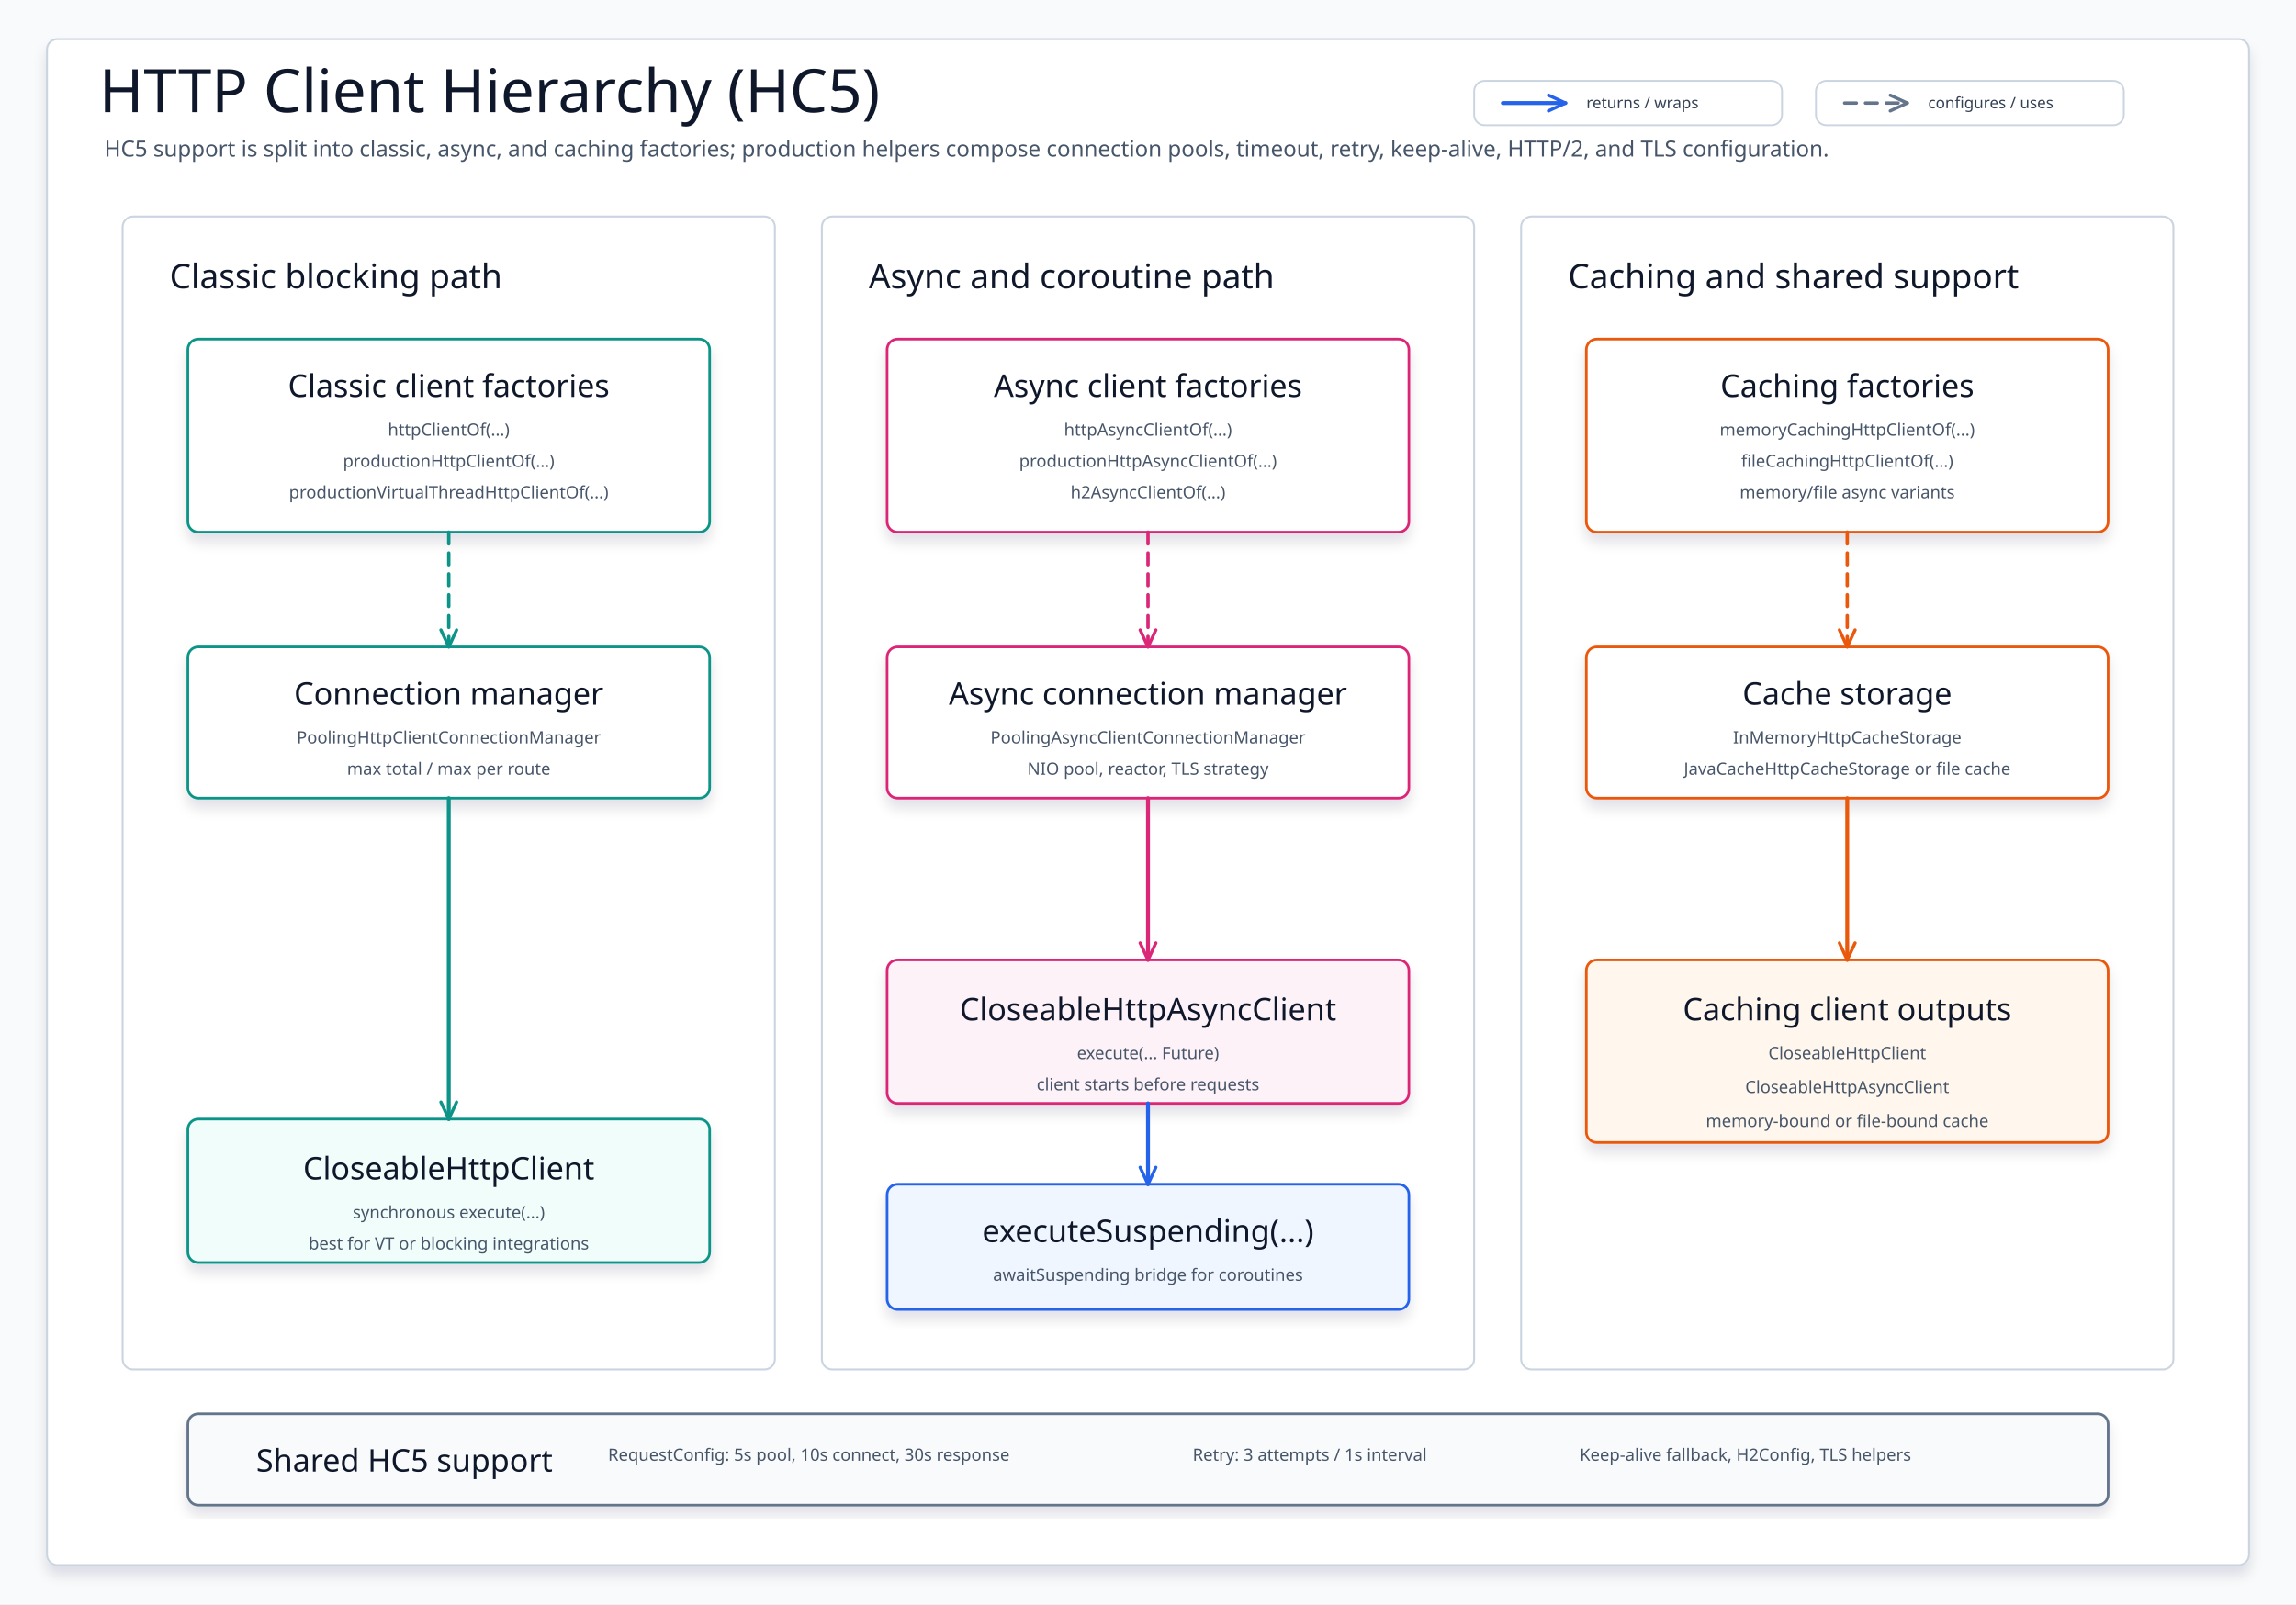
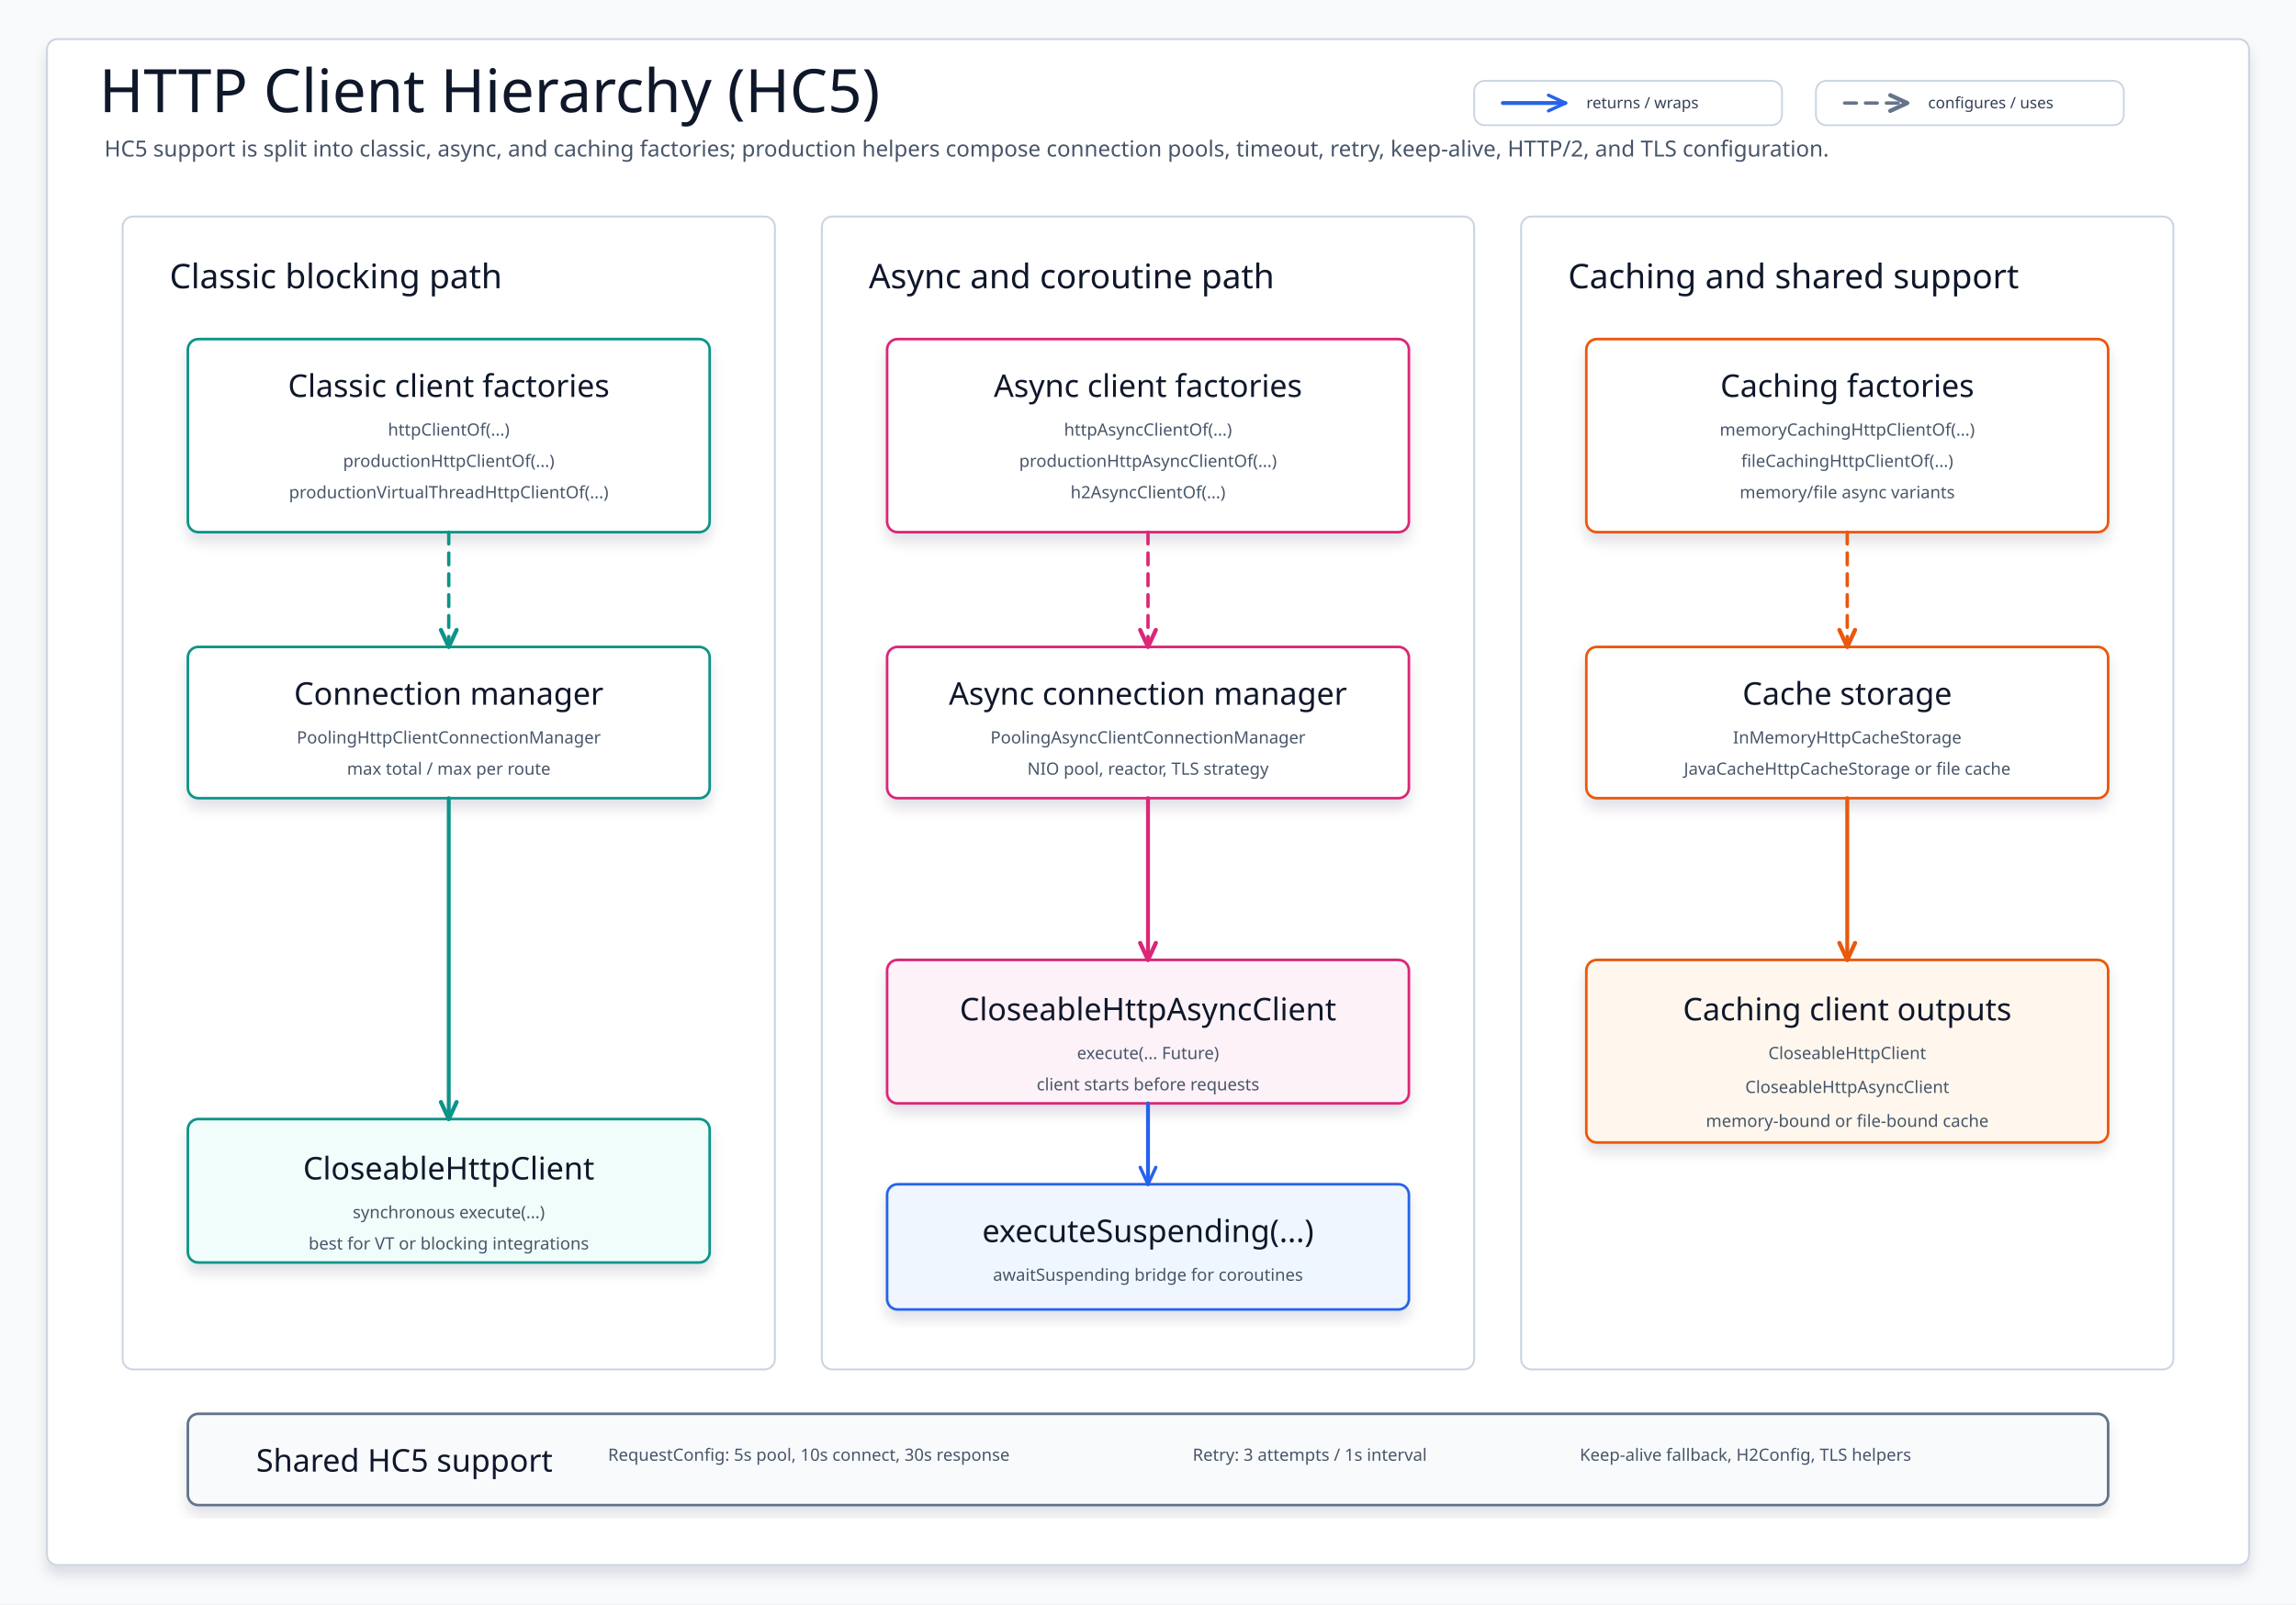
<svg xmlns="http://www.w3.org/2000/svg" width="1760" height="1230" viewBox="0 0 1760 1230" role="img" aria-label="HTTP Client Hierarchy for Apache HC5">
  <defs>
    <filter id="softShadow" x="-10%" y="-10%" width="120%" height="125%">
      <feDropShadow dx="0" dy="7" stdDeviation="5" flood-color="#0F172A" flood-opacity="0.12" />
    </filter>
-     <marker id="open-teal" markerWidth="18" markerHeight="18" refX="16" refY="9" orient="auto" markerUnits="userSpaceOnUse">
-       <path d="M 3 3 L 16 9 L 3 15" fill="none" stroke="#0D9488" stroke-width="2.5" stroke-dasharray="none" stroke-linecap="round" stroke-linejoin="round" />
+     <marker id="open-teal" markerWidth="18" markerHeight="18" refX="16" refY="9" orient="auto" markerUnits="userSpaceOnUse" overflow="visible">
+       <path d="M 3 3 L 16 9 L 3 15" fill="none" stroke="#0D9488" stroke-width="3.2" stroke-dasharray="none" stroke-linecap="round" stroke-linejoin="round" style="stroke-dasharray:none" />
    </marker>
-     <marker id="open-pink" markerWidth="18" markerHeight="18" refX="16" refY="9" orient="auto" markerUnits="userSpaceOnUse">
-       <path d="M 3 3 L 16 9 L 3 15" fill="none" stroke="#DB2777" stroke-width="2.5" stroke-dasharray="none" stroke-linecap="round" stroke-linejoin="round" />
+     <marker id="open-pink" markerWidth="18" markerHeight="18" refX="16" refY="9" orient="auto" markerUnits="userSpaceOnUse" overflow="visible">
+       <path d="M 3 3 L 16 9 L 3 15" fill="none" stroke="#DB2777" stroke-width="3.2" stroke-dasharray="none" stroke-linecap="round" stroke-linejoin="round" style="stroke-dasharray:none" />
    </marker>
-     <marker id="open-orange" markerWidth="18" markerHeight="18" refX="16" refY="9" orient="auto" markerUnits="userSpaceOnUse">
-       <path d="M 3 3 L 16 9 L 3 15" fill="none" stroke="#EA580C" stroke-width="2.5" stroke-dasharray="none" stroke-linecap="round" stroke-linejoin="round" />
+     <marker id="open-orange" markerWidth="18" markerHeight="18" refX="16" refY="9" orient="auto" markerUnits="userSpaceOnUse" overflow="visible">
+       <path d="M 3 3 L 16 9 L 3 15" fill="none" stroke="#EA580C" stroke-width="3.2" stroke-dasharray="none" stroke-linecap="round" stroke-linejoin="round" style="stroke-dasharray:none" />
    </marker>
    <marker id="open-blue" markerWidth="18" markerHeight="18" refX="16" refY="9" orient="auto" markerUnits="userSpaceOnUse">
      <path d="M 3 3 L 16 9 L 3 15" fill="none" stroke="#2563EB" stroke-width="2.5" stroke-dasharray="none" stroke-linecap="round" stroke-linejoin="round" />
    </marker>
-     <marker id="open-gray" markerWidth="18" markerHeight="18" refX="16" refY="9" orient="auto" markerUnits="userSpaceOnUse">
-       <path d="M 3 3 L 16 9 L 3 15" fill="none" stroke="#64748B" stroke-width="2.5" stroke-dasharray="none" stroke-linecap="round" stroke-linejoin="round" />
+     <marker id="open-gray" markerWidth="18" markerHeight="18" refX="16" refY="9" orient="auto" markerUnits="userSpaceOnUse" overflow="visible">
+       <path d="M 3 3 L 16 9 L 3 15" fill="none" stroke="#64748B" stroke-width="3.2" stroke-dasharray="none" stroke-linecap="round" stroke-linejoin="round" style="stroke-dasharray:none" />
    </marker>
    <style>
      svg{font-family:"Architects Daughter","Comic Mono","Comic Sans MS",ui-sans-serif,system-ui,sans-serif}
      .canvas{fill:#F8FAFC}
      .frame{fill:#FFFFFF;stroke:#CBD5E1;stroke-width:1.5;filter:url(#softShadow)}
      .title{font-family:"Architects Daughter";font-size:46px;fill:#0F172A}
      .subtitle{font-family:"Comic Mono";font-size:17px;fill:#475569}
      .lane{fill:#FFFFFF;stroke:#CBD5E1;stroke-width:1.5}
      .laneTitle{font-family:"Architects Daughter";font-size:26px;fill:#0F172A}
      .card{stroke-width:2;filter:url(#softShadow)}
      .typeCard{fill:#FFFFFF}
      .className{font-family:"Architects Daughter";font-size:24px;fill:#0F172A}
      .member{font-family:"Comic Mono";font-size:13px;fill:#475569}
      .label{font-family:"Comic Mono";font-size:12px;fill:#334155}
      .badge{fill:#FFFFFF;stroke:#CBD5E1;stroke-width:1.4}
      .solid{fill:none;stroke-width:3;stroke-linecap:round;stroke-linejoin:round}
      .dashed{fill:none;stroke-width:2.6;stroke-linecap:round;stroke-linejoin:round;stroke-dasharray:9 7}
    </style>
  </defs>
  <rect class="canvas" width="1760" height="1230" />
  <rect class="frame" x="36" y="30" width="1688" height="1170" rx="8" />
  <text class="title" x="76" y="86">HTTP Client Hierarchy (HC5)</text>
  <text class="subtitle" x="80" y="120">HC5 support is split into classic, async, and caching factories; production helpers compose connection pools, timeout, retry, keep-alive, HTTP/2, and TLS configuration.</text>
  <g id="legend">
    <rect class="badge" x="1130" y="62" width="236" height="34" rx="8" />
    <path class="solid" d="M1152 79 L1200 79" stroke="#2563EB" marker-end="url(#open-blue)" />
    <text class="label" x="1216" y="83">returns / wraps</text>
    <rect class="badge" x="1392" y="62" width="236" height="34" rx="8" />
    <path class="dashed" d="M1414 79 L1462 79" stroke="#64748B" marker-end="url(#open-gray)" />
    <text class="label" x="1478" y="83">configures / uses</text>
  </g>
  <g id="classic-lane">
    <rect class="lane" x="94" y="166" width="500" height="884" rx="8" />
    <text class="laneTitle" x="130" y="212" dominant-baseline="middle">Classic blocking path</text>
    <g id="classic-factories">
      <rect class="card typeCard" x="144" y="260" width="400" height="148" rx="8" stroke="#0D9488" />
      <text class="className" x="344" y="296" text-anchor="middle" dominant-baseline="middle">Classic client factories</text>
      <text class="member" x="344" y="334" text-anchor="middle">httpClientOf(...)</text>
      <text class="member" x="344" y="358" text-anchor="middle">productionHttpClientOf(...)</text>
      <text class="member" x="344" y="382" text-anchor="middle">productionVirtualThreadHttpClientOf(...)</text>
    </g>
    <g id="classic-manager">
      <rect class="card typeCard" x="144" y="496" width="400" height="116" rx="8" stroke="#0D9488" />
      <text class="className" x="344" y="532" text-anchor="middle" dominant-baseline="middle">Connection manager</text>
      <text class="member" x="344" y="570" text-anchor="middle">PoolingHttpClientConnectionManager</text>
      <text class="member" x="344" y="594" text-anchor="middle">max total / max per route</text>
    </g>
    <g id="classic-result">
      <rect class="card" x="144" y="858" width="400" height="110" rx="8" fill="#F0FDFA" stroke="#0D9488" />
      <text class="className" x="344" y="896" text-anchor="middle" dominant-baseline="middle">CloseableHttpClient</text>
      <text class="member" x="344" y="934" text-anchor="middle">synchronous execute(...)</text>
      <text class="member" x="344" y="958" text-anchor="middle">best for VT or blocking integrations</text>
    </g>
  </g>
  <g id="async-lane">
    <rect class="lane" x="630" y="166" width="500" height="884" rx="8" />
    <text class="laneTitle" x="666" y="212" dominant-baseline="middle">Async and coroutine path</text>
    <g id="async-factories">
      <rect class="card typeCard" x="680" y="260" width="400" height="148" rx="8" stroke="#DB2777" />
      <text class="className" x="880" y="296" text-anchor="middle" dominant-baseline="middle">Async client factories</text>
      <text class="member" x="880" y="334" text-anchor="middle">httpAsyncClientOf(...)</text>
      <text class="member" x="880" y="358" text-anchor="middle">productionHttpAsyncClientOf(...)</text>
      <text class="member" x="880" y="382" text-anchor="middle">h2AsyncClientOf(...)</text>
    </g>
    <g id="async-manager">
      <rect class="card typeCard" x="680" y="496" width="400" height="116" rx="8" stroke="#DB2777" />
      <text class="className" x="880" y="532" text-anchor="middle" dominant-baseline="middle">Async connection manager</text>
      <text class="member" x="880" y="570" text-anchor="middle">PoolingAsyncClientConnectionManager</text>
      <text class="member" x="880" y="594" text-anchor="middle">NIO pool, reactor, TLS strategy</text>
    </g>
    <g id="async-result">
      <rect class="card" x="680" y="736" width="400" height="110" rx="8" fill="#FDF2F8" stroke="#DB2777" />
      <text class="className" x="880" y="774" text-anchor="middle" dominant-baseline="middle">CloseableHttpAsyncClient</text>
      <text class="member" x="880" y="812" text-anchor="middle">execute(... Future)</text>
      <text class="member" x="880" y="836" text-anchor="middle">client starts before requests</text>
    </g>
    <g id="coroutine-result">
      <rect class="card" x="680" y="908" width="400" height="96" rx="8" fill="#EFF6FF" stroke="#2563EB" />
      <text class="className" x="880" y="944" text-anchor="middle" dominant-baseline="middle">executeSuspending(...)</text>
      <text class="member" x="880" y="982" text-anchor="middle">awaitSuspending bridge for coroutines</text>
    </g>
  </g>
  <g id="cache-lane">
    <rect class="lane" x="1166" y="166" width="500" height="884" rx="8" />
    <text class="laneTitle" x="1202" y="212" dominant-baseline="middle">Caching and shared support</text>
    <g id="cache-factories">
      <rect class="card typeCard" x="1216" y="260" width="400" height="148" rx="8" stroke="#EA580C" />
      <text class="className" x="1416" y="296" text-anchor="middle" dominant-baseline="middle">Caching factories</text>
      <text class="member" x="1416" y="334" text-anchor="middle">memoryCachingHttpClientOf(...)</text>
      <text class="member" x="1416" y="358" text-anchor="middle">fileCachingHttpClientOf(...)</text>
      <text class="member" x="1416" y="382" text-anchor="middle">memory/file async variants</text>
    </g>
    <g id="cache-storage">
      <rect class="card typeCard" x="1216" y="496" width="400" height="116" rx="8" stroke="#EA580C" />
      <text class="className" x="1416" y="532" text-anchor="middle" dominant-baseline="middle">Cache storage</text>
      <text class="member" x="1416" y="570" text-anchor="middle">InMemoryHttpCacheStorage</text>
      <text class="member" x="1416" y="594" text-anchor="middle">JavaCacheHttpCacheStorage or file cache</text>
    </g>
    <g id="cache-result">
      <rect class="card" x="1216" y="736" width="400" height="140" rx="8" fill="#FFF7ED" stroke="#EA580C" />
      <text class="className" x="1416" y="774" text-anchor="middle" dominant-baseline="middle">Caching client outputs</text>
      <text class="member" x="1416" y="812" text-anchor="middle">CloseableHttpClient</text>
      <text class="member" x="1416" y="838" text-anchor="middle">CloseableHttpAsyncClient</text>
      <text class="member" x="1416" y="864" text-anchor="middle">memory-bound or file-bound cache</text>
    </g>
  </g>
  <path class="dashed" d="M 344 408 L 344 496" stroke="#0D9488" marker-end="url(#open-teal)" />
  <path class="solid" d="M 344 612 L 344 858" stroke="#0D9488" marker-end="url(#open-teal)" />
  <path class="dashed" d="M 880 408 L 880 496" stroke="#DB2777" marker-end="url(#open-pink)" />
  <path class="solid" d="M 880 612 L 880 736" stroke="#DB2777" marker-end="url(#open-pink)" />
  <path class="solid" d="M 880 846 L 880 908" stroke="#2563EB" marker-end="url(#open-blue)" />
  <path class="dashed" d="M 1416 408 L 1416 496" stroke="#EA580C" marker-end="url(#open-orange)" />
  <path class="solid" d="M 1416 612 L 1416 736" stroke="#EA580C" marker-end="url(#open-orange)" />
  <g id="shared-support">
    <rect class="card" x="144" y="1084" width="1472" height="70" rx="8" fill="#F8FAFC" stroke="#64748B" />
    <text class="className" x="310" y="1120" text-anchor="middle" dominant-baseline="middle">Shared HC5 support</text>
    <text class="member" x="620" y="1120" text-anchor="middle">RequestConfig: 5s pool, 10s connect, 30s response</text>
    <text class="member" x="1004" y="1120" text-anchor="middle">Retry: 3 attempts / 1s interval</text>
    <text class="member" x="1338" y="1120" text-anchor="middle">Keep-alive fallback, H2Config, TLS helpers</text>
  </g>
</svg>
